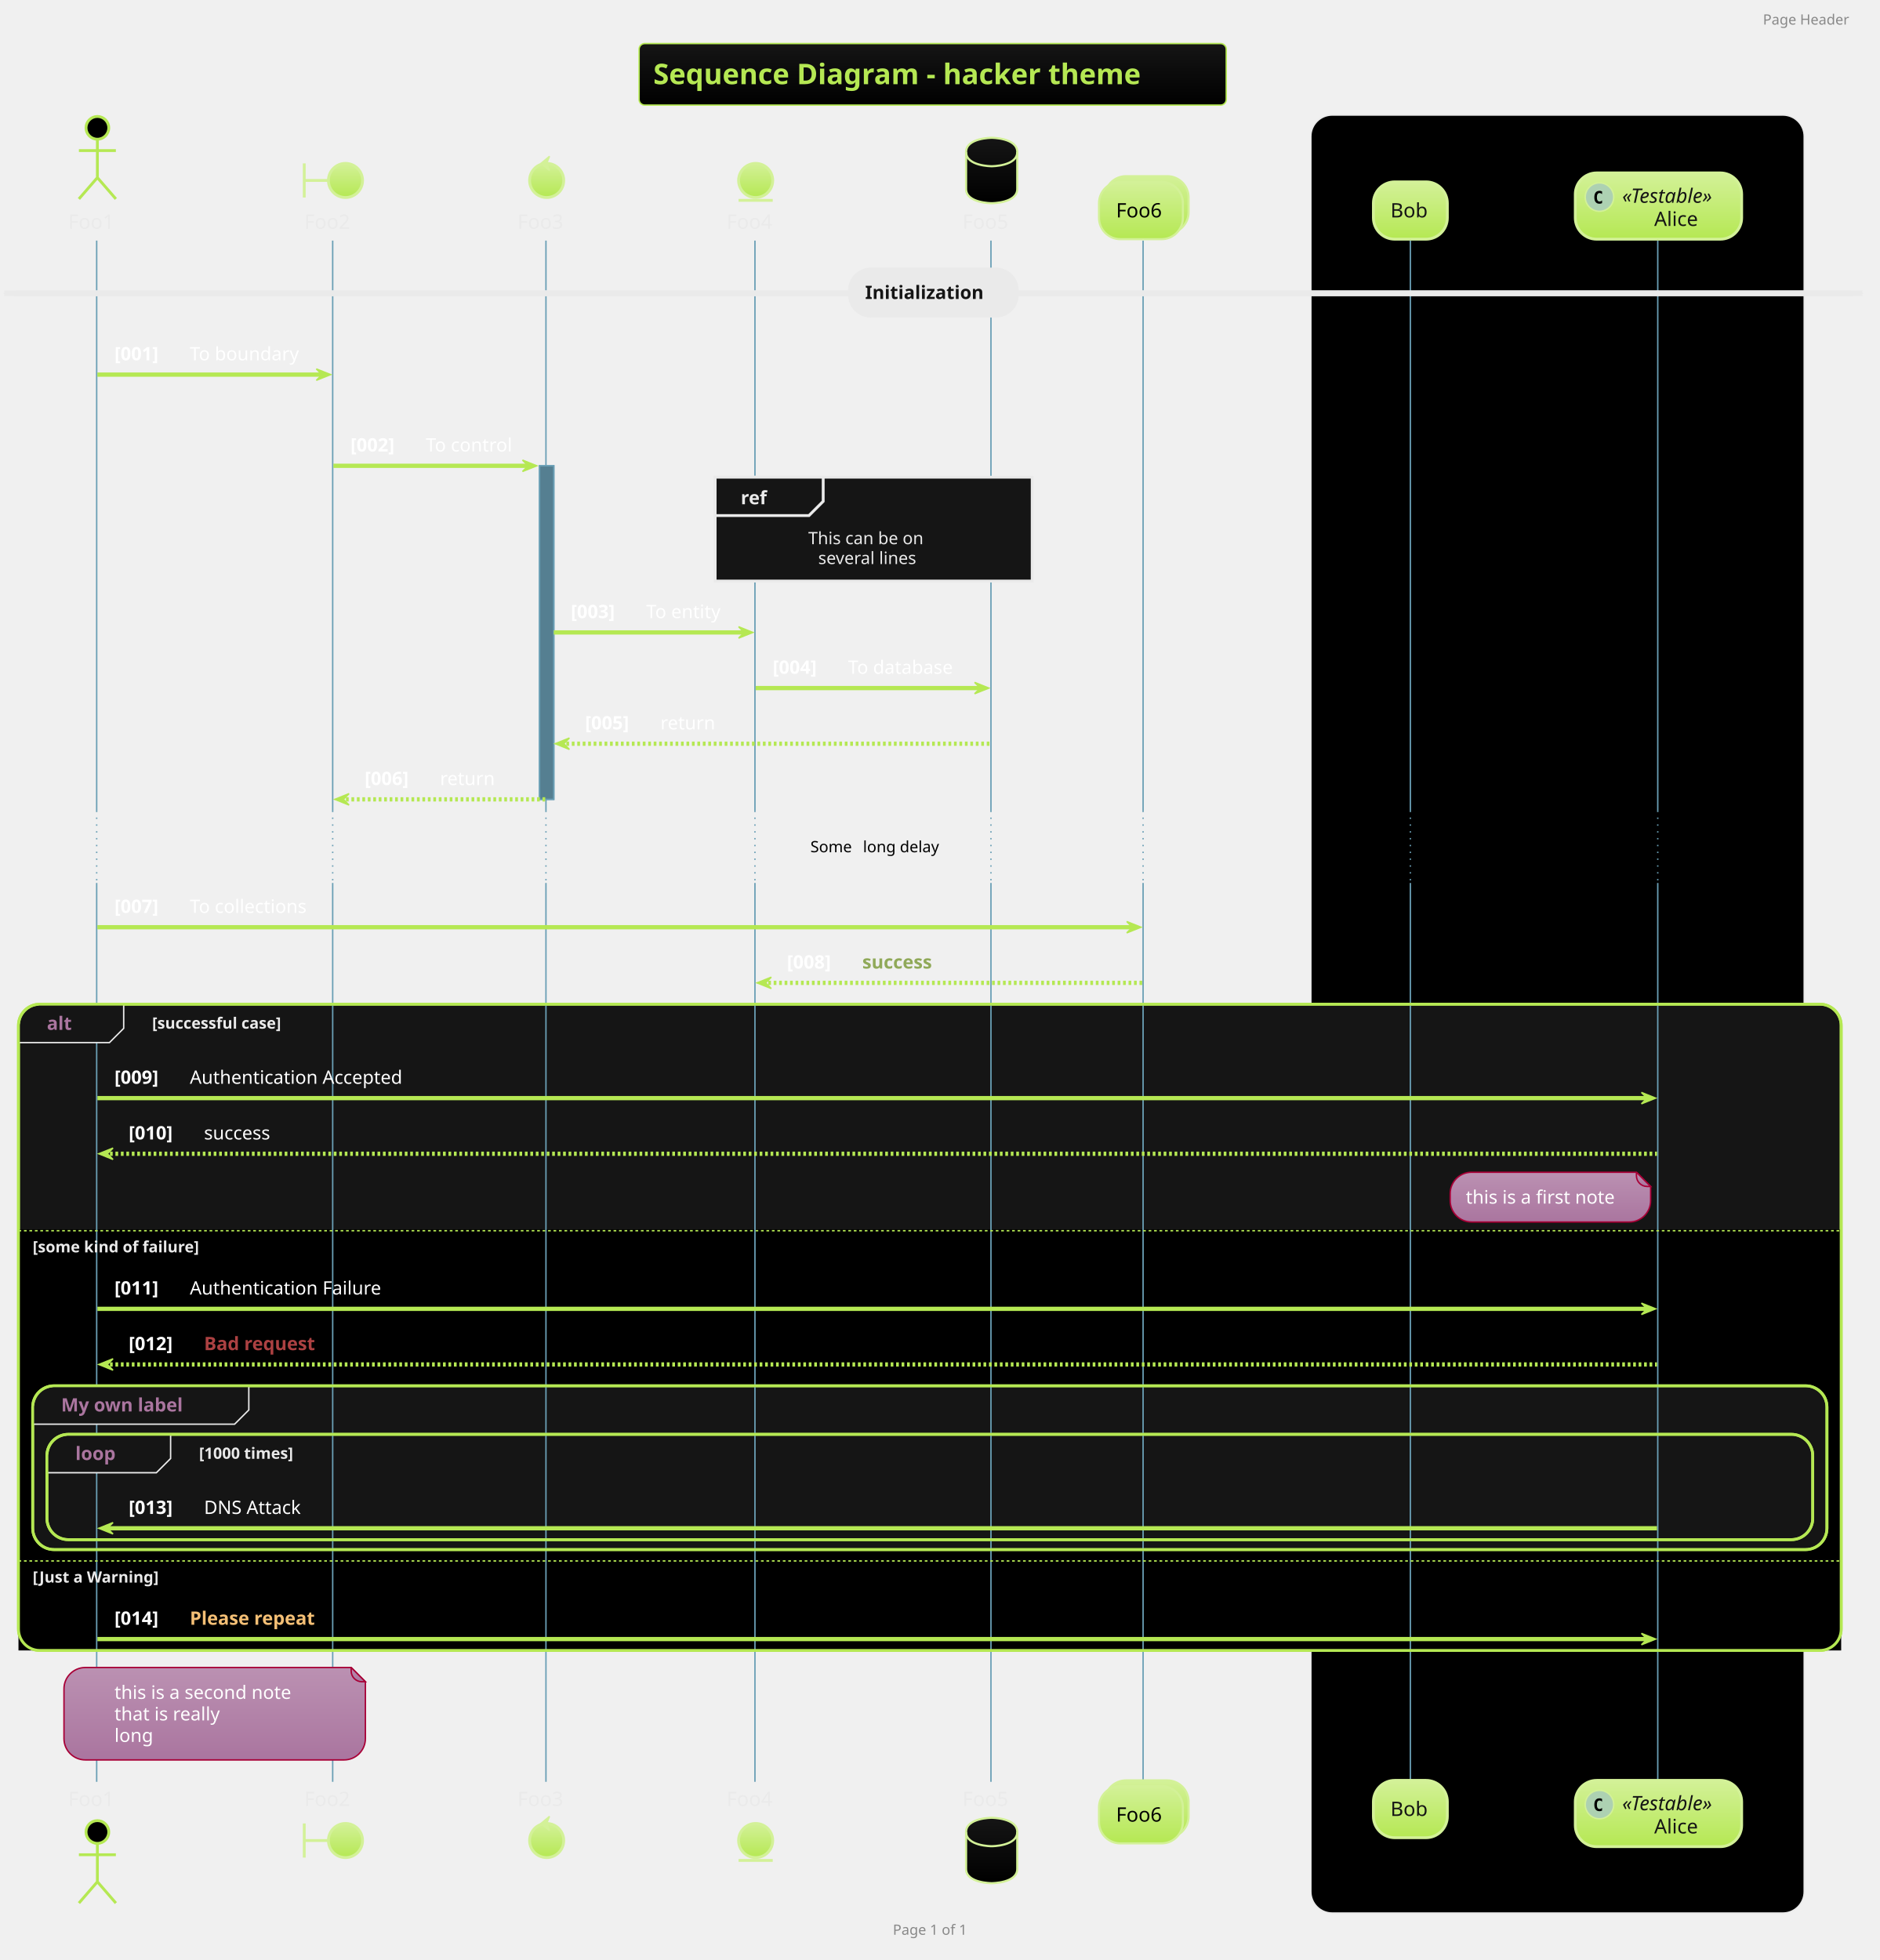
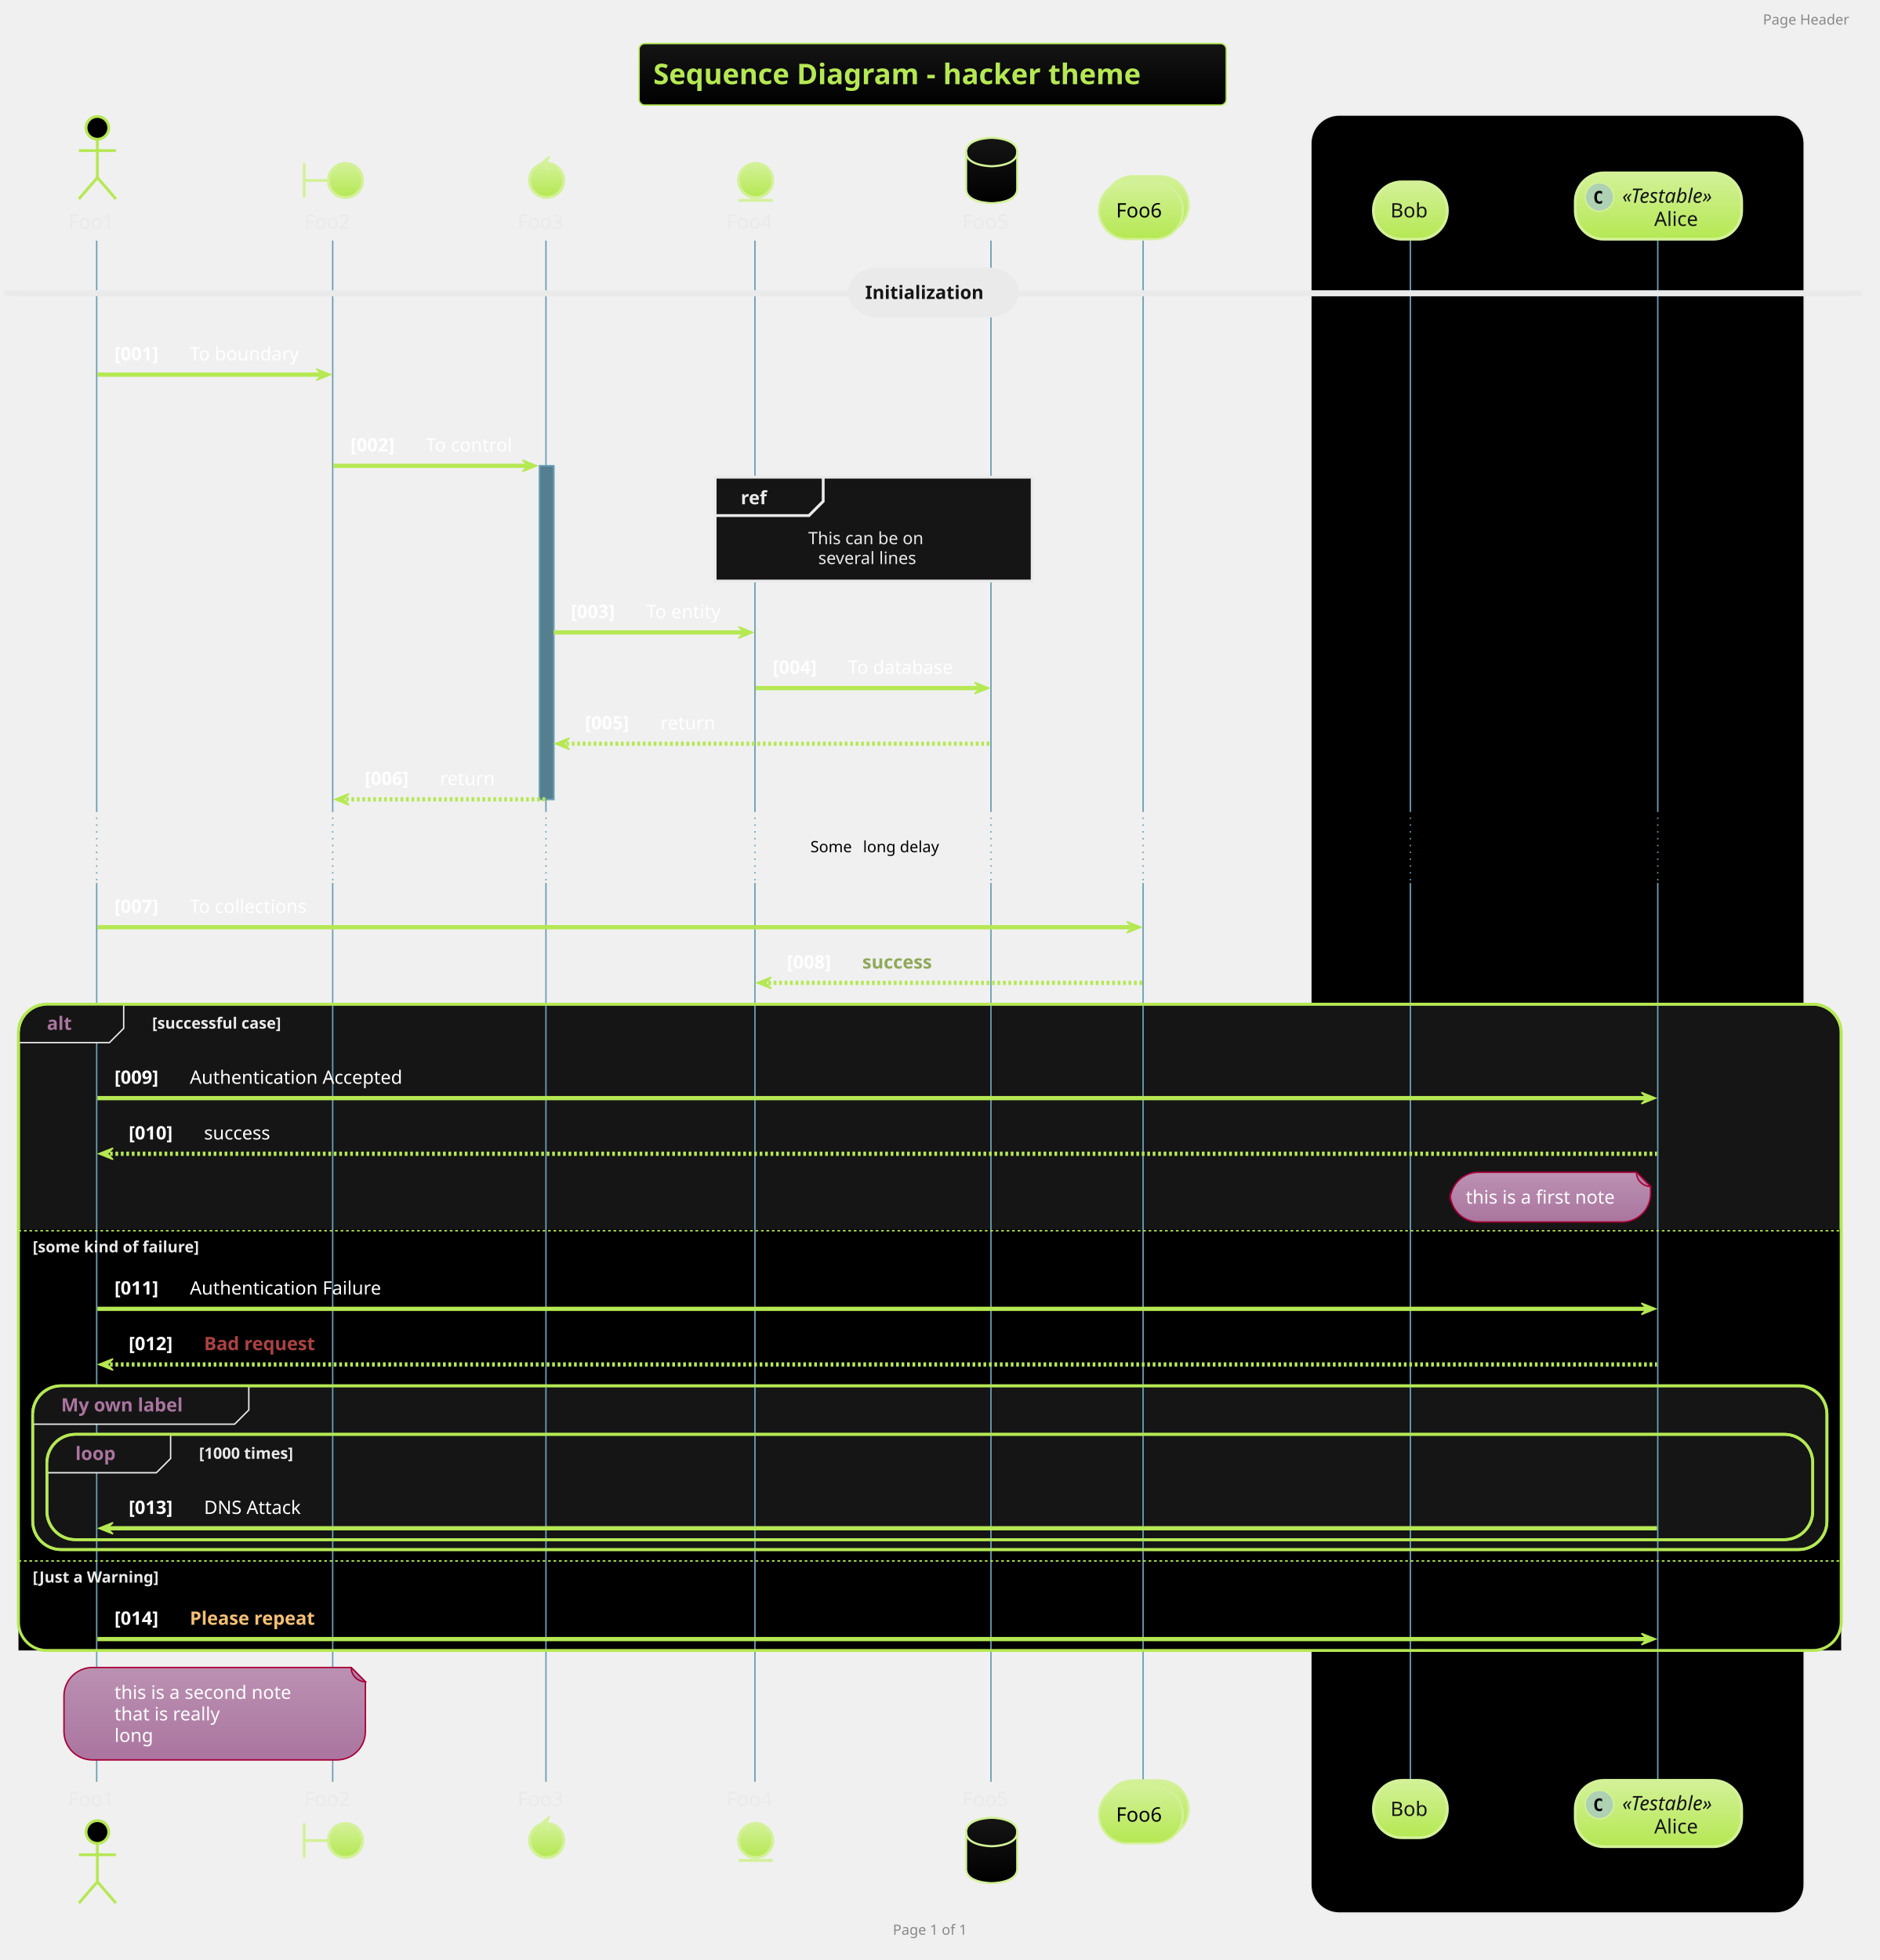
<svg xmlns="http://www.w3.org/2000/svg" contentScriptType="application/ecmascript" contentStyleType="text/css" height="1436.458px" preserveAspectRatio="none" style="width:1377px;height:1436px;background:#000000;" version="1.1" viewBox="0 0 1377 1436" width="1377.083px" zoomAndPan="magnify">
  <defs>
-     <linearGradient id="g4j4lupvvveb90" x1="50%" x2="50%" y1="0%" y2="100%">
+     <linearGradient id="g13t9tbh9ik0mi0" x1="50%" x2="50%" y1="0%" y2="100%">
      <stop offset="0%" stop-color="#151515" />
      <stop offset="100%" stop-color="#000000" />
    </linearGradient>
-     <linearGradient id="g4j4lupvvveb91" x1="50%" x2="50%" y1="0%" y2="100%">
+     <linearGradient id="g13t9tbh9ik0mi1" x1="50%" x2="50%" y1="0%" y2="100%">
      <stop offset="0%" stop-color="#D3F198" />
      <stop offset="100%" stop-color="#B5E853" />
    </linearGradient>
-     <linearGradient id="g4j4lupvvveb92" x1="50%" x2="50%" y1="0%" y2="100%">
+     <linearGradient id="g13t9tbh9ik0mi2" x1="50%" x2="50%" y1="0%" y2="100%">
      <stop offset="0%" stop-color="#BB91B2" />
      <stop offset="100%" stop-color="#AA759F" />
    </linearGradient>
  </defs>
  <g>
-     <rect fill="url(#g4j4lupvvveb90)" height="45.085" rx="4.167" ry="4.167" style="stroke: #B5E853; stroke-width: 1.042;" width="430.208" x="468.229" y="31.917" />
+     <rect fill="url(#g13t9tbh9ik0mi0)" height="45.085" rx="4.167" ry="4.167" style="stroke: #B5E853; stroke-width: 1.042;" width="430.208" x="468.229" y="31.917" />
    <text fill="#B5E853" font-family="&quot;Verdana&quot;" font-size="20.833" font-weight="bold" lengthAdjust="spacingAndGlyphs" textLength="409.375" x="478.646" y="61.672">Sequence Diagram - hacker theme</text>
-     <rect fill="#000000" height="1317.301" rx="15.625" ry="15.625" style="stroke: #EAEAEA; stroke-width: 1.042;" width="361.458" x="960.417" y="84.294" />
+     <rect fill="#000000" height="1317.301" rx="20.833" ry="20.833" style="stroke: #EAEAEA; stroke-width: 1.042;" width="361.458" x="960.417" y="84.294" />
    <text fill="#000000" font-family="&quot;Verdana&quot;" font-size="13.542" font-weight="bold" lengthAdjust="spacingAndGlyphs" textLength="118.75" x="1081.771" y="102.072">Internal Service</text>
    <rect fill="#557F91" height="244.377" style="stroke: #6A9FB5; stroke-width: 1.042;" width="10.417" x="395.312" y="341.268" />
-     <rect fill="#151515" height="473.486" rx="15.625" ry="15.625" style="stroke: #B5E853; stroke-width: 2.083;" width="1335.417" x="13.542" y="735.718" />
+     <rect fill="#151515" height="473.486" rx="20.833" ry="20.833" style="stroke: #B5E853; stroke-width: 2.083;" width="1335.417" x="13.542" y="735.718" />
    <rect fill="#000000" height="241.952" style="stroke: none; stroke-width: 1.042;" width="1335.417" x="13.542" y="900.651" />
-     <rect fill="#151515" height="120.003" rx="15.625" ry="15.625" style="stroke: #B5E853; stroke-width: 2.083;" width="1314.583" x="23.958" y="1015.308" />
-     <rect fill="#151515" height="77.157" rx="15.625" ry="15.625" style="stroke: #B5E853; stroke-width: 2.083;" width="1293.75" x="34.375" y="1050.863" />
+     <rect fill="#151515" height="120.003" rx="20.833" ry="20.833" style="stroke: #B5E853; stroke-width: 2.083;" width="1314.583" x="23.958" y="1015.308" />
+     <rect fill="#151515" height="77.157" rx="20.833" ry="20.833" style="stroke: #B5E853; stroke-width: 2.083;" width="1293.75" x="34.375" y="1050.863" />
    <rect fill="#000000" height="66.602" style="stroke: none; stroke-width: 1.042;" width="1335.417" x="13.542" y="1142.602" />
    <line style="stroke: #6A9FB5; stroke-width: 1.042;" x1="70.833" x2="70.833" y1="176.269" y2="593.978" />
    <line style="stroke: #6A9FB5; stroke-width: 1.042; stroke-dasharray: 1.0,4.0;" x1="70.833" x2="70.833" y1="593.978" y2="646.899" />
    <line style="stroke: #6A9FB5; stroke-width: 1.042;" x1="70.833" x2="70.833" y1="646.899" y2="1305.453" />
    <line style="stroke: #6A9FB5; stroke-width: 1.042;" x1="243.75" x2="243.75" y1="176.269" y2="593.978" />
    <line style="stroke: #6A9FB5; stroke-width: 1.042; stroke-dasharray: 1.0,4.0;" x1="243.75" x2="243.75" y1="593.978" y2="646.899" />
    <line style="stroke: #6A9FB5; stroke-width: 1.042;" x1="243.75" x2="243.75" y1="646.899" y2="1305.453" />
    <line style="stroke: #6A9FB5; stroke-width: 1.042;" x1="400" x2="400" y1="176.269" y2="593.978" />
    <line style="stroke: #6A9FB5; stroke-width: 1.042; stroke-dasharray: 1.0,4.0;" x1="400" x2="400" y1="593.978" y2="646.899" />
    <line style="stroke: #6A9FB5; stroke-width: 1.042;" x1="400" x2="400" y1="646.899" y2="1305.453" />
    <line style="stroke: #6A9FB5; stroke-width: 1.042;" x1="553.125" x2="553.125" y1="176.269" y2="593.978" />
    <line style="stroke: #6A9FB5; stroke-width: 1.042; stroke-dasharray: 1.0,4.0;" x1="553.125" x2="553.125" y1="593.978" y2="646.899" />
    <line style="stroke: #6A9FB5; stroke-width: 1.042;" x1="553.125" x2="553.125" y1="646.899" y2="1305.453" />
    <line style="stroke: #6A9FB5; stroke-width: 1.042;" x1="726.042" x2="726.042" y1="176.269" y2="593.978" />
    <line style="stroke: #6A9FB5; stroke-width: 1.042; stroke-dasharray: 1.0,4.0;" x1="726.042" x2="726.042" y1="593.978" y2="646.899" />
    <line style="stroke: #6A9FB5; stroke-width: 1.042;" x1="726.042" x2="726.042" y1="646.899" y2="1305.453" />
    <line style="stroke: #6A9FB5; stroke-width: 1.042;" x1="837.5" x2="837.5" y1="176.269" y2="593.978" />
    <line style="stroke: #6A9FB5; stroke-width: 1.042; stroke-dasharray: 1.0,4.0;" x1="837.5" x2="837.5" y1="593.978" y2="646.899" />
    <line style="stroke: #6A9FB5; stroke-width: 1.042;" x1="837.5" x2="837.5" y1="646.899" y2="1305.453" />
    <line style="stroke: #6A9FB5; stroke-width: 1.042;" x1="1033.333" x2="1033.333" y1="176.269" y2="593.978" />
    <line style="stroke: #6A9FB5; stroke-width: 1.042; stroke-dasharray: 1.0,4.0;" x1="1033.333" x2="1033.333" y1="593.978" y2="646.899" />
    <line style="stroke: #6A9FB5; stroke-width: 1.042;" x1="1033.333" x2="1033.333" y1="646.899" y2="1305.453" />
    <line style="stroke: #6A9FB5; stroke-width: 1.042;" x1="1214.583" x2="1214.583" y1="176.269" y2="593.978" />
    <line style="stroke: #6A9FB5; stroke-width: 1.042; stroke-dasharray: 1.0,4.0;" x1="1214.583" x2="1214.583" y1="593.978" y2="646.899" />
    <line style="stroke: #6A9FB5; stroke-width: 1.042;" x1="1214.583" x2="1214.583" y1="646.899" y2="1305.453" />
    <text fill="#EAEAEA" font-family="&quot;Verdana&quot;" font-size="14.583" lengthAdjust="spacingAndGlyphs" textLength="36.458" x="50" y="167.622">Foo1</text>
    <ellipse cx="71.354" cy="93.669" fill="#000000" rx="8.333" ry="8.333" style="stroke: #B5E853; stroke-width: 2.083;" />
    <path d="M71.354,102.002 L71.354,130.127 M57.812,110.335 L84.896,110.335 M71.354,130.127 L57.812,145.752 M71.354,130.127 L84.896,145.752 " fill="none" style="stroke: #B5E853; stroke-width: 2.083;" />
    <text fill="#EAEAEA" font-family="&quot;Verdana&quot;" font-size="14.583" lengthAdjust="spacingAndGlyphs" textLength="36.458" x="50" y="1323.156">Foo1</text>
    <ellipse cx="71.354" cy="1342.22" fill="#000000" rx="8.333" ry="8.333" style="stroke: #B5E853; stroke-width: 2.083;" />
    <path d="M71.354,1350.553 L71.354,1378.678 M57.812,1358.887 L84.896,1358.887 M71.354,1378.678 L57.812,1394.303 M71.354,1378.678 L84.896,1394.303 " fill="none" style="stroke: #B5E853; stroke-width: 2.083;" />
    <text fill="#EAEAEA" font-family="&quot;Verdana&quot;" font-size="14.583" lengthAdjust="spacingAndGlyphs" textLength="36.458" x="222.917" y="167.622">Foo2</text>
    <path d="M222.917,119.71 L222.917,144.71 M222.917,132.21 L240.625,132.21 " fill="none" style="stroke: #D3F198; stroke-width: 2.083;" />
-     <ellipse cx="253.125" cy="132.21" fill="url(#g4j4lupvvveb91)" rx="12.5" ry="12.5" style="stroke: #D3F198; stroke-width: 2.083;" />
+     <ellipse cx="253.125" cy="132.21" fill="url(#g13t9tbh9ik0mi1)" rx="12.5" ry="12.5" style="stroke: #D3F198; stroke-width: 2.083;" />
    <text fill="#EAEAEA" font-family="&quot;Verdana&quot;" font-size="14.583" lengthAdjust="spacingAndGlyphs" textLength="36.458" x="222.917" y="1323.156">Foo2</text>
    <path d="M222.917,1335.97 L222.917,1360.97 M222.917,1348.47 L240.625,1348.47 " fill="none" style="stroke: #D3F198; stroke-width: 2.083;" />
-     <ellipse cx="253.125" cy="1348.47" fill="url(#g4j4lupvvveb91)" rx="12.5" ry="12.5" style="stroke: #D3F198; stroke-width: 2.083;" />
+     <ellipse cx="253.125" cy="1348.47" fill="url(#g13t9tbh9ik0mi1)" rx="12.5" ry="12.5" style="stroke: #D3F198; stroke-width: 2.083;" />
    <text fill="#EAEAEA" font-family="&quot;Verdana&quot;" font-size="14.583" lengthAdjust="spacingAndGlyphs" textLength="36.458" x="379.167" y="167.622">Foo3</text>
-     <ellipse cx="400.521" cy="132.21" fill="url(#g4j4lupvvveb91)" rx="12.5" ry="12.5" style="stroke: #D3F198; stroke-width: 2.083;" />
+     <ellipse cx="400.521" cy="132.21" fill="url(#g13t9tbh9ik0mi1)" rx="12.5" ry="12.5" style="stroke: #D3F198; stroke-width: 2.083;" />
    <polygon fill="#D3F198" points="396.354,119.71,402.604,114.502,400.521,119.71,402.604,124.919,396.354,119.71" style="stroke: #D3F198; stroke-width: 1.042;" />
    <text fill="#EAEAEA" font-family="&quot;Verdana&quot;" font-size="14.583" lengthAdjust="spacingAndGlyphs" textLength="36.458" x="379.167" y="1323.156">Foo3</text>
-     <ellipse cx="400.521" cy="1348.47" fill="url(#g4j4lupvvveb91)" rx="12.5" ry="12.5" style="stroke: #D3F198; stroke-width: 2.083;" />
+     <ellipse cx="400.521" cy="1348.47" fill="url(#g13t9tbh9ik0mi1)" rx="12.5" ry="12.5" style="stroke: #D3F198; stroke-width: 2.083;" />
    <polygon fill="#D3F198" points="396.354,1335.97,402.604,1330.762,400.521,1335.97,402.604,1341.178,396.354,1335.97" style="stroke: #D3F198; stroke-width: 1.042;" />
    <text fill="#EAEAEA" font-family="&quot;Verdana&quot;" font-size="14.583" lengthAdjust="spacingAndGlyphs" textLength="36.458" x="532.292" y="167.622">Foo4</text>
-     <ellipse cx="553.646" cy="132.21" fill="url(#g4j4lupvvveb91)" rx="12.5" ry="12.5" style="stroke: #D3F198; stroke-width: 2.083;" />
+     <ellipse cx="553.646" cy="132.21" fill="url(#g13t9tbh9ik0mi1)" rx="12.5" ry="12.5" style="stroke: #D3F198; stroke-width: 2.083;" />
    <line style="stroke: #D3F198; stroke-width: 2.083;" x1="541.146" x2="566.146" y1="146.794" y2="146.794" />
    <text fill="#EAEAEA" font-family="&quot;Verdana&quot;" font-size="14.583" lengthAdjust="spacingAndGlyphs" textLength="36.458" x="532.292" y="1323.156">Foo4</text>
-     <ellipse cx="553.646" cy="1348.47" fill="url(#g4j4lupvvveb91)" rx="12.5" ry="12.5" style="stroke: #D3F198; stroke-width: 2.083;" />
+     <ellipse cx="553.646" cy="1348.47" fill="url(#g13t9tbh9ik0mi1)" rx="12.5" ry="12.5" style="stroke: #D3F198; stroke-width: 2.083;" />
    <line style="stroke: #D3F198; stroke-width: 2.083;" x1="541.146" x2="566.146" y1="1363.053" y2="1363.053" />
    <text fill="#EAEAEA" font-family="&quot;Verdana&quot;" font-size="14.583" lengthAdjust="spacingAndGlyphs" textLength="36.458" x="705.208" y="167.622">Foo5</text>
-     <path d="M707.812,111.377 C707.812,100.96 726.562,100.96 726.562,100.96 C726.562,100.96 745.312,100.96 745.312,111.377 L745.312,138.46 C745.312,148.877 726.562,148.877 726.562,148.877 C726.562,148.877 707.812,148.877 707.812,138.46 L707.812,111.377 " fill="url(#g4j4lupvvveb90)" style="stroke: #D3F198; stroke-width: 1.562;" />
+     <path d="M707.812,111.377 C707.812,100.96 726.562,100.96 726.562,100.96 C726.562,100.96 745.312,100.96 745.312,111.377 L745.312,138.46 C745.312,148.877 726.562,148.877 726.562,148.877 C726.562,148.877 707.812,148.877 707.812,138.46 L707.812,111.377 " fill="url(#g13t9tbh9ik0mi0)" style="stroke: #D3F198; stroke-width: 1.562;" />
    <path d="M707.812,111.377 C707.812,121.794 726.562,121.794 726.562,121.794 C726.562,121.794 745.312,121.794 745.312,111.377 " fill="none" style="stroke: #D3F198; stroke-width: 1.562;" />
    <text fill="#EAEAEA" font-family="&quot;Verdana&quot;" font-size="14.583" lengthAdjust="spacingAndGlyphs" textLength="36.458" x="705.208" y="1323.156">Foo5</text>
-     <path d="M707.812,1342.22 C707.812,1331.803 726.562,1331.803 726.562,1331.803 C726.562,1331.803 745.312,1331.803 745.312,1342.22 L745.312,1369.303 C745.312,1379.72 726.562,1379.72 726.562,1379.72 C726.562,1379.72 707.812,1379.72 707.812,1369.303 L707.812,1342.22 " fill="url(#g4j4lupvvveb90)" style="stroke: #D3F198; stroke-width: 1.562;" />
+     <path d="M707.812,1342.22 C707.812,1331.803 726.562,1331.803 726.562,1331.803 C726.562,1331.803 745.312,1331.803 745.312,1342.22 L745.312,1369.303 C745.312,1379.72 726.562,1379.72 726.562,1379.72 C726.562,1379.72 707.812,1379.72 707.812,1369.303 L707.812,1342.22 " fill="url(#g13t9tbh9ik0mi0)" style="stroke: #D3F198; stroke-width: 1.562;" />
    <path d="M707.812,1342.22 C707.812,1352.637 726.562,1352.637 726.562,1352.637 C726.562,1352.637 745.312,1352.637 745.312,1342.22 " fill="none" style="stroke: #D3F198; stroke-width: 1.562;" />
-     <rect fill="url(#g4j4lupvvveb91)" height="41.976" rx="15.625" ry="15.625" style="stroke: #D3F198; stroke-width: 1.562;" width="61.458" x="809.375" y="129.085" />
-     <rect fill="url(#g4j4lupvvveb91)" height="41.976" rx="15.625" ry="15.625" style="stroke: #D3F198; stroke-width: 1.562;" width="61.458" x="805.208" y="133.252" />
+     <rect fill="url(#g13t9tbh9ik0mi1)" height="41.976" rx="20.833" ry="20.833" style="stroke: #D3F198; stroke-width: 1.562;" width="61.458" x="809.375" y="129.085" />
+     <rect fill="url(#g13t9tbh9ik0mi1)" height="41.976" rx="20.833" ry="20.833" style="stroke: #D3F198; stroke-width: 1.562;" width="61.458" x="805.208" y="133.252" />
    <text fill="#000000" font-family="&quot;Verdana&quot;" font-size="14.583" lengthAdjust="spacingAndGlyphs" textLength="36.458" x="817.708" y="159.288">Foo6</text>
-     <rect fill="url(#g4j4lupvvveb91)" height="41.976" rx="15.625" ry="15.625" style="stroke: #D3F198; stroke-width: 1.562;" width="61.458" x="809.375" y="1304.411" />
-     <rect fill="url(#g4j4lupvvveb91)" height="41.976" rx="15.625" ry="15.625" style="stroke: #D3F198; stroke-width: 1.562;" width="61.458" x="805.208" y="1308.578" />
+     <rect fill="url(#g13t9tbh9ik0mi1)" height="41.976" rx="20.833" ry="20.833" style="stroke: #D3F198; stroke-width: 1.562;" width="61.458" x="809.375" y="1304.411" />
+     <rect fill="url(#g13t9tbh9ik0mi1)" height="41.976" rx="20.833" ry="20.833" style="stroke: #D3F198; stroke-width: 1.562;" width="61.458" x="805.208" y="1308.578" />
    <text fill="#000000" font-family="&quot;Verdana&quot;" font-size="14.583" lengthAdjust="spacingAndGlyphs" textLength="36.458" x="817.708" y="1334.614">Foo6</text>
-     <rect fill="url(#g4j4lupvvveb91)" height="41.976" rx="15.625" ry="15.625" style="stroke: #D3F198; stroke-width: 2.083;" width="54.167" x="1006.25" y="133.252" />
+     <rect fill="url(#g13t9tbh9ik0mi1)" height="41.976" rx="20.833" ry="20.833" style="stroke: #D3F198; stroke-width: 2.083;" width="54.167" x="1006.25" y="133.252" />
    <text fill="#151515" font-family="&quot;Verdana&quot;" font-size="14.583" lengthAdjust="spacingAndGlyphs" textLength="29.167" x="1018.75" y="159.288">Bob</text>
-     <rect fill="url(#g4j4lupvvveb91)" height="41.976" rx="15.625" ry="15.625" style="stroke: #D3F198; stroke-width: 2.083;" width="54.167" x="1006.25" y="1304.411" />
+     <rect fill="url(#g13t9tbh9ik0mi1)" height="41.976" rx="20.833" ry="20.833" style="stroke: #D3F198; stroke-width: 2.083;" width="54.167" x="1006.25" y="1304.411" />
    <text fill="#151515" font-family="&quot;Verdana&quot;" font-size="14.583" lengthAdjust="spacingAndGlyphs" textLength="29.167" x="1018.75" y="1330.447">Bob</text>
-     <rect fill="url(#g4j4lupvvveb91)" height="48.535" rx="15.625" ry="15.625" style="stroke: #D3F198; stroke-width: 2.083;" width="121.875" x="1154.167" y="126.693" />
+     <rect fill="url(#g13t9tbh9ik0mi1)" height="48.535" rx="20.833" ry="20.833" style="stroke: #D3F198; stroke-width: 2.083;" width="121.875" x="1154.167" y="126.693" />
    <ellipse cx="1171.875" cy="144.401" fill="#ADD1B2" rx="10.417" ry="10.417" style="stroke: #D3F198; stroke-width: 1.042;" />
    <path d="M1173.779,148.828 Q1173.356,149.04 1172.884,149.154 Q1172.412,149.268 1171.908,149.268 Q1170.052,149.268 1169.075,148.063 Q1168.115,146.842 1168.115,144.548 Q1168.115,142.236 1169.075,141.032 Q1170.052,139.811 1171.908,139.811 Q1172.412,139.811 1172.884,139.925 Q1173.372,140.023 1173.779,140.251 L1173.779,142.253 Q1173.324,141.829 1172.884,141.634 Q1172.445,141.423 1171.989,141.423 Q1170.996,141.423 1170.492,142.22 Q1169.987,143.001 1169.987,144.548 Q1169.987,146.077 1170.492,146.859 Q1170.996,147.64 1171.989,147.64 Q1172.445,147.64 1172.884,147.445 Q1173.324,147.249 1173.779,146.826 L1173.779,148.828 Z " />
    <text fill="#151515" font-family="&quot;Verdana&quot;" font-size="14.583" font-style="italic" lengthAdjust="spacingAndGlyphs" textLength="80.208" x="1188.542" y="148.568">«Testable»</text>
    <text fill="#151515" font-family="&quot;Verdana&quot;" font-size="14.583" lengthAdjust="spacingAndGlyphs" textLength="33.333" x="1211.979" y="165.544">Alice</text>
-     <rect fill="url(#g4j4lupvvveb91)" height="48.535" rx="15.625" ry="15.625" style="stroke: #D3F198; stroke-width: 2.083;" width="121.875" x="1154.167" y="1304.411" />
+     <rect fill="url(#g13t9tbh9ik0mi1)" height="48.535" rx="20.833" ry="20.833" style="stroke: #D3F198; stroke-width: 2.083;" width="121.875" x="1154.167" y="1304.411" />
    <ellipse cx="1171.875" cy="1322.119" fill="#ADD1B2" rx="10.417" ry="10.417" style="stroke: #D3F198; stroke-width: 1.042;" />
    <path d="M1173.779,1326.546 Q1173.356,1326.758 1172.884,1326.872 Q1172.412,1326.986 1171.908,1326.986 Q1170.052,1326.986 1169.075,1325.781 Q1168.115,1324.561 1168.115,1322.266 Q1168.115,1319.954 1169.075,1318.75 Q1170.052,1317.529 1171.908,1317.529 Q1172.412,1317.529 1172.884,1317.643 Q1173.372,1317.741 1173.779,1317.969 L1173.779,1319.971 Q1173.324,1319.547 1172.884,1319.352 Q1172.445,1319.141 1171.989,1319.141 Q1170.996,1319.141 1170.492,1319.938 Q1169.987,1320.719 1169.987,1322.266 Q1169.987,1323.796 1170.492,1324.577 Q1170.996,1325.358 1171.989,1325.358 Q1172.445,1325.358 1172.884,1325.163 Q1173.324,1324.967 1173.779,1324.544 L1173.779,1326.546 Z " />
    <text fill="#151515" font-family="&quot;Verdana&quot;" font-size="14.583" font-style="italic" lengthAdjust="spacingAndGlyphs" textLength="80.208" x="1188.542" y="1326.286">«Testable»</text>
    <text fill="#151515" font-family="&quot;Verdana&quot;" font-size="14.583" lengthAdjust="spacingAndGlyphs" textLength="33.333" x="1211.979" y="1343.262">Alice</text>
    <rect fill="#557F91" height="244.377" style="stroke: #6A9FB5; stroke-width: 1.042;" width="10.417" x="395.312" y="341.268" />
-     <rect fill="#EAEAEA" height="3.125" rx="15.625" ry="15.625" style="stroke: #EAEAEA; stroke-width: 1.042;" width="1361.458" x="3.125" y="213.318" />
+     <rect fill="#EAEAEA" height="3.125" rx="20.833" ry="20.833" style="stroke: #EAEAEA; stroke-width: 1.042;" width="1361.458" x="3.125" y="213.318" />
    <line style="stroke: #EAEAEA; stroke-width: 1.042;" x1="3.125" x2="1364.583" y1="213.318" y2="213.318" />
    <line style="stroke: #EAEAEA; stroke-width: 1.042;" x1="3.125" x2="1364.583" y1="216.443" y2="216.443" />
-     <rect fill="#EAEAEA" height="34.513" rx="15.625" ry="15.625" style="stroke: #EAEAEA; stroke-width: 2.083;" width="122.917" x="622.396" y="197.103" />
+     <rect fill="#EAEAEA" height="34.513" rx="20.833" ry="20.833" style="stroke: #EAEAEA; stroke-width: 2.083;" width="122.917" x="622.396" y="197.103" />
    <text fill="#151515" font-family="&quot;Verdana&quot;" font-size="13.542" font-weight="bold" lengthAdjust="spacingAndGlyphs" textLength="92.708" x="633.854" y="219.048">Initialization</text>
    <polygon fill="#B5E853" points="231.771,270.296,242.188,274.463,231.771,278.63,235.938,274.463" style="stroke: #B5E853; stroke-width: 1.042;" />
    <line style="stroke: #B5E853; stroke-width: 3.125;" x1="71.354" x2="238.021" y1="274.463" y2="274.463" />
    <text fill="#FFFFFF" font-family="&quot;Verdana&quot;" font-size="13.542" font-weight="bold" lengthAdjust="spacingAndGlyphs" textLength="40.625" x="83.854" y="263.978">[001]</text>
    <text fill="#FFFFFF" font-family="&quot;Verdana&quot;" font-size="13.542" lengthAdjust="spacingAndGlyphs" textLength="82.292" x="139.062" y="263.978">To boundary</text>
    <polygon fill="#B5E853" points="382.812,337.101,393.229,341.268,382.812,345.435,386.979,341.268" style="stroke: #B5E853; stroke-width: 1.042;" />
    <line style="stroke: #B5E853; stroke-width: 3.125;" x1="244.271" x2="389.062" y1="341.268" y2="341.268" />
    <text fill="#FFFFFF" font-family="&quot;Verdana&quot;" font-size="13.542" font-weight="bold" lengthAdjust="spacingAndGlyphs" textLength="40.625" x="256.771" y="330.783">[002]</text>
    <text fill="#FFFFFF" font-family="&quot;Verdana&quot;" font-size="13.542" lengthAdjust="spacingAndGlyphs" textLength="65.625" x="311.979" y="330.783">To control</text>
    <rect fill="#151515" height="76.115" style="stroke: #EAEAEA; stroke-width: 2.083;" width="232.292" x="523.958" y="349.601" />
    <polygon fill="#151515" points="523.958,349.601,603.125,349.601,603.125,367.31,592.708,377.726,523.958,377.726,523.958,349.601" style="stroke: #EAEAEA; stroke-width: 2.083;" />
    <text fill="#EAEAEA" font-family="&quot;Verdana&quot;" font-size="13.542" font-weight="bold" lengthAdjust="spacingAndGlyphs" textLength="21.875" x="542.708" y="369.463">ref</text>
    <text fill="#EAEAEA" font-family="&quot;Verdana&quot;" font-size="12.5" lengthAdjust="spacingAndGlyphs" textLength="95.833" x="592.188" y="398.704">This can be on</text>
    <text fill="#EAEAEA" font-family="&quot;Verdana&quot;" font-size="12.5" lengthAdjust="spacingAndGlyphs" textLength="81.25" x="599.479" y="413.255">several lines</text>
    <polygon fill="#B5E853" points="541.146,459.188,551.562,463.354,541.146,467.521,545.312,463.354" style="stroke: #B5E853; stroke-width: 1.042;" />
    <line style="stroke: #B5E853; stroke-width: 3.125;" x1="405.729" x2="547.396" y1="463.354" y2="463.354" />
    <text fill="#FFFFFF" font-family="&quot;Verdana&quot;" font-size="13.542" font-weight="bold" lengthAdjust="spacingAndGlyphs" textLength="40.625" x="418.229" y="452.869">[003]</text>
    <text fill="#FFFFFF" font-family="&quot;Verdana&quot;" font-size="13.542" lengthAdjust="spacingAndGlyphs" textLength="57.292" x="473.438" y="452.869">To entity</text>
    <polygon fill="#B5E853" points="714.062,499.951,724.479,504.118,714.062,508.284,718.229,504.118" style="stroke: #B5E853; stroke-width: 1.042;" />
    <line style="stroke: #B5E853; stroke-width: 3.125;" x1="553.646" x2="720.312" y1="504.118" y2="504.118" />
    <text fill="#FFFFFF" font-family="&quot;Verdana&quot;" font-size="13.542" font-weight="bold" lengthAdjust="spacingAndGlyphs" textLength="40.625" x="566.146" y="493.632">[004]</text>
    <text fill="#FFFFFF" font-family="&quot;Verdana&quot;" font-size="13.542" lengthAdjust="spacingAndGlyphs" textLength="82.292" x="621.354" y="493.632">To database</text>
    <polygon fill="#B5E853" points="417.188,540.715,406.771,544.881,417.188,549.048,413.021,544.881" style="stroke: #B5E853; stroke-width: 1.042;" />
    <line style="stroke: #B5E853; stroke-width: 3.125; stroke-dasharray: 2.0,2.0;" x1="410.938" x2="725.521" y1="544.881" y2="544.881" />
    <text fill="#FFFFFF" font-family="&quot;Verdana&quot;" font-size="13.542" font-weight="bold" lengthAdjust="spacingAndGlyphs" textLength="40.625" x="428.646" y="534.396">[005]</text>
    <text fill="#FFFFFF" font-family="&quot;Verdana&quot;" font-size="13.542" lengthAdjust="spacingAndGlyphs" textLength="40.625" x="483.854" y="534.396">return</text>
    <polygon fill="#B5E853" points="255.729,581.478,245.312,585.644,255.729,589.811,251.562,585.644" style="stroke: #B5E853; stroke-width: 1.042;" />
    <line style="stroke: #B5E853; stroke-width: 3.125; stroke-dasharray: 2.0,2.0;" x1="249.479" x2="399.479" y1="585.644" y2="585.644" />
    <text fill="#FFFFFF" font-family="&quot;Verdana&quot;" font-size="13.542" font-weight="bold" lengthAdjust="spacingAndGlyphs" textLength="40.625" x="267.188" y="575.159">[006]</text>
    <text fill="#FFFFFF" font-family="&quot;Verdana&quot;" font-size="13.542" lengthAdjust="spacingAndGlyphs" textLength="40.625" x="322.396" y="575.159">return</text>
    <text fill="#000000" font-family="&quot;Verdana&quot;" font-size="11.458" lengthAdjust="spacingAndGlyphs" textLength="34.375" x="593.75" y="624.405">Some</text>
    <text fill="#000000" font-family="&quot;Verdana&quot;" font-size="11.458" lengthAdjust="spacingAndGlyphs" textLength="60.417" x="632.292" y="624.405">long delay</text>
    <text fill="#000000" font-family="&quot;Verdana&quot;" font-size="11.458" lengthAdjust="spacingAndGlyphs" textLength="0" x="696.875" y="624.405" />
    <polygon fill="#B5E853" points="825.521,675.163,835.938,679.329,825.521,683.496,829.688,679.329" style="stroke: #B5E853; stroke-width: 1.042;" />
    <line style="stroke: #B5E853; stroke-width: 3.125;" x1="71.354" x2="831.771" y1="679.329" y2="679.329" />
    <text fill="#FFFFFF" font-family="&quot;Verdana&quot;" font-size="13.542" font-weight="bold" lengthAdjust="spacingAndGlyphs" textLength="40.625" x="83.854" y="668.844">[007]</text>
    <text fill="#FFFFFF" font-family="&quot;Verdana&quot;" font-size="13.542" lengthAdjust="spacingAndGlyphs" textLength="89.583" x="139.062" y="668.844">To collections</text>
    <polygon fill="#B5E853" points="565.104,715.926,554.688,720.093,565.104,724.259,560.938,720.093" style="stroke: #B5E853; stroke-width: 1.042;" />
    <line style="stroke: #B5E853; stroke-width: 3.125; stroke-dasharray: 2.0,2.0;" x1="558.854" x2="836.979" y1="720.093" y2="720.093" />
    <text fill="#FFFFFF" font-family="&quot;Verdana&quot;" font-size="13.542" font-weight="bold" lengthAdjust="spacingAndGlyphs" textLength="40.625" x="576.562" y="709.607">[008]</text>
    <text fill="#90A959" font-family="&quot;Verdana&quot;" font-size="13.542" font-weight="bold" lengthAdjust="spacingAndGlyphs" textLength="60.417" x="631.771" y="709.607">success</text>
-     <path d="M29.167,735.718 L90.625,735.718 L90.625,753.426 L80.208,763.843 L13.542,763.843 L13.542,751.343 " fill="#151515" style="stroke: #EAEAEA; stroke-width: 1.042;" />
-     <rect fill="none" height="473.486" rx="15.625" ry="15.625" style="stroke: #B5E853; stroke-width: 2.083;" width="1335.417" x="13.542" y="735.718" />
+     <path d="M34.375,735.718 L90.625,735.718 L90.625,753.426 L80.208,763.843 L13.542,763.843 L13.542,756.551 " fill="#151515" style="stroke: #EAEAEA; stroke-width: 1.042;" />
+     <rect fill="none" height="473.486" rx="20.833" ry="20.833" style="stroke: #B5E853; stroke-width: 2.083;" width="1335.417" x="13.542" y="735.718" />
    <text fill="#AA759F" font-family="&quot;Verdana&quot;" font-size="13.542" font-weight="bold" lengthAdjust="spacingAndGlyphs" textLength="19.792" x="34.375" y="754.538">alt</text>
    <text fill="#EAEAEA" font-family="&quot;Verdana&quot;" font-size="11.458" font-weight="bold" lengthAdjust="spacingAndGlyphs" textLength="116.667" x="111.458" y="753.645">[successful case]</text>
    <polygon fill="#B5E853" points="1202.604,800.374,1213.021,804.541,1202.604,808.708,1206.771,804.541" style="stroke: #B5E853; stroke-width: 1.042;" />
    <line style="stroke: #B5E853; stroke-width: 3.125;" x1="71.354" x2="1208.854" y1="804.541" y2="804.541" />
    <text fill="#FFFFFF" font-family="&quot;Verdana&quot;" font-size="13.542" font-weight="bold" lengthAdjust="spacingAndGlyphs" textLength="40.625" x="83.854" y="794.056">[009]</text>
    <text fill="#FFFFFF" font-family="&quot;Verdana&quot;" font-size="13.542" lengthAdjust="spacingAndGlyphs" textLength="163.542" x="139.062" y="794.056">Authentication Accepted</text>
    <polygon fill="#B5E853" points="82.812,841.138,72.396,845.304,82.812,849.471,78.646,845.304" style="stroke: #B5E853; stroke-width: 1.042;" />
    <line style="stroke: #B5E853; stroke-width: 3.125; stroke-dasharray: 2.0,2.0;" x1="76.562" x2="1214.062" y1="845.304" y2="845.304" />
    <text fill="#FFFFFF" font-family="&quot;Verdana&quot;" font-size="13.542" font-weight="bold" lengthAdjust="spacingAndGlyphs" textLength="40.625" x="94.271" y="834.819">[010]</text>
    <text fill="#FFFFFF" font-family="&quot;Verdana&quot;" font-size="13.542" lengthAdjust="spacingAndGlyphs" textLength="53.125" x="149.479" y="834.819">success</text>
-     <path d="M1062.5,874.471 L1062.5,879.679 A15.625,15.625 0 0 0 1078.125,895.304 L1193.75,895.304 A15.625,15.625 0 0 0 1209.375,879.679 L1209.375,869.263 L1198.958,858.846 L1078.125,858.846 A15.625,15.625 0 0 0 1062.5,874.471 " fill="url(#g4j4lupvvveb92)" style="stroke: #A80036; stroke-width: 1.042;" />
-     <path d="M1198.958,858.846 L1198.958,861.45 A7.812,7.812 0 0 0 1206.771,869.263 L1209.375,869.263 L1198.958,858.846 " fill="url(#g4j4lupvvveb92)" style="stroke: #A80036; stroke-width: 1.042;" />
+     <path d="M1062.5,879.679 L1062.5,874.471 A20.833,20.833 0 0 0 1083.333,895.304 L1188.542,895.304 A20.833,20.833 0 0 0 1209.375,874.471 L1209.375,869.263 L1198.958,858.846 L1083.333,858.846 A20.833,20.833 0 0 0 1062.5,879.679 " fill="url(#g13t9tbh9ik0mi2)" style="stroke: #A80036; stroke-width: 1.042;" />
+     <path d="M1198.958,858.846 L1198.958,858.846 A10.417,10.417 0 0 0 1209.375,869.263 L1209.375,869.263 L1198.958,858.846 " fill="url(#g13t9tbh9ik0mi2)" style="stroke: #A80036; stroke-width: 1.042;" />
    <text fill="#FFFFFF" font-family="&quot;Verdana&quot;" font-size="13.542" lengthAdjust="spacingAndGlyphs" textLength="114.583" x="1073.958" y="881.832">this is a first note</text>
    <line style="stroke: #B5E853; stroke-width: 1.042; stroke-dasharray: 2.0,2.0;" x1="13.542" x2="1348.958" y1="901.693" y2="901.693" />
    <text fill="#EAEAEA" font-family="&quot;Verdana&quot;" font-size="11.458" font-weight="bold" lengthAdjust="spacingAndGlyphs" textLength="143.75" x="23.958" y="917.537">[some kind of failure]</text>
    <polygon fill="#B5E853" points="1202.604,954.753,1213.021,958.919,1202.604,963.086,1206.771,958.919" style="stroke: #B5E853; stroke-width: 1.042;" />
    <line style="stroke: #B5E853; stroke-width: 3.125;" x1="71.354" x2="1208.854" y1="958.919" y2="958.919" />
    <text fill="#FFFFFF" font-family="&quot;Verdana&quot;" font-size="13.542" font-weight="bold" lengthAdjust="spacingAndGlyphs" textLength="40.625" x="83.854" y="948.434">[011]</text>
    <text fill="#FFFFFF" font-family="&quot;Verdana&quot;" font-size="13.542" lengthAdjust="spacingAndGlyphs" textLength="144.792" x="139.062" y="948.434">Authentication Failure</text>
    <polygon fill="#B5E853" points="82.812,995.516,72.396,999.683,82.812,1003.849,78.646,999.683" style="stroke: #B5E853; stroke-width: 1.042;" />
    <line style="stroke: #B5E853; stroke-width: 3.125; stroke-dasharray: 2.0,2.0;" x1="76.562" x2="1214.062" y1="999.683" y2="999.683" />
    <text fill="#FFFFFF" font-family="&quot;Verdana&quot;" font-size="13.542" font-weight="bold" lengthAdjust="spacingAndGlyphs" textLength="40.625" x="94.271" y="989.197">[012]</text>
    <text fill="#AC4142" font-family="&quot;Verdana&quot;" font-size="13.542" font-weight="bold" lengthAdjust="spacingAndGlyphs" textLength="94.792" x="149.479" y="989.197">Bad request</text>
-     <path d="M39.583,1015.308 L182.292,1015.308 L182.292,1033.016 L171.875,1043.433 L23.958,1043.433 L23.958,1030.933 " fill="#151515" style="stroke: #EAEAEA; stroke-width: 1.042;" />
-     <rect fill="none" height="120.003" rx="15.625" ry="15.625" style="stroke: #B5E853; stroke-width: 2.083;" width="1314.583" x="23.958" y="1015.308" />
+     <path d="M44.792,1015.308 L182.292,1015.308 L182.292,1033.016 L171.875,1043.433 L23.958,1043.433 L23.958,1036.141 " fill="#151515" style="stroke: #EAEAEA; stroke-width: 1.042;" />
+     <rect fill="none" height="120.003" rx="20.833" ry="20.833" style="stroke: #B5E853; stroke-width: 2.083;" width="1314.583" x="23.958" y="1015.308" />
    <text fill="#AA759F" font-family="&quot;Verdana&quot;" font-size="13.542" font-weight="bold" lengthAdjust="spacingAndGlyphs" textLength="101.042" x="44.792" y="1034.127">My own label</text>
-     <path d="M50,1050.863 L125,1050.863 L125,1068.571 L114.583,1078.988 L34.375,1078.988 L34.375,1066.488 " fill="#151515" style="stroke: #EAEAEA; stroke-width: 1.042;" />
-     <rect fill="none" height="77.157" rx="15.625" ry="15.625" style="stroke: #B5E853; stroke-width: 2.083;" width="1293.75" x="34.375" y="1050.863" />
+     <path d="M55.208,1050.863 L125,1050.863 L125,1068.571 L114.583,1078.988 L34.375,1078.988 L34.375,1071.696 " fill="#151515" style="stroke: #EAEAEA; stroke-width: 1.042;" />
+     <rect fill="none" height="77.157" rx="20.833" ry="20.833" style="stroke: #B5E853; stroke-width: 2.083;" width="1293.75" x="34.375" y="1050.863" />
    <text fill="#AA759F" font-family="&quot;Verdana&quot;" font-size="13.542" font-weight="bold" lengthAdjust="spacingAndGlyphs" textLength="33.333" x="55.208" y="1069.682">loop</text>
    <text fill="#EAEAEA" font-family="&quot;Verdana&quot;" font-size="11.458" font-weight="bold" lengthAdjust="spacingAndGlyphs" textLength="84.375" x="145.833" y="1068.79">[1000 times]</text>
    <polygon fill="#B5E853" points="82.812,1115.519,72.396,1119.686,82.812,1123.852,78.646,1119.686" style="stroke: #B5E853; stroke-width: 1.042;" />
    <line style="stroke: #B5E853; stroke-width: 3.125;" x1="76.562" x2="1214.062" y1="1119.686" y2="1119.686" />
    <text fill="#FFFFFF" font-family="&quot;Verdana&quot;" font-size="13.542" font-weight="bold" lengthAdjust="spacingAndGlyphs" textLength="40.625" x="94.271" y="1109.2">[013]</text>
    <text fill="#FFFFFF" font-family="&quot;Verdana&quot;" font-size="13.542" lengthAdjust="spacingAndGlyphs" textLength="77.083" x="149.479" y="1109.2">DNS Attack</text>
    <line style="stroke: #B5E853; stroke-width: 1.042; stroke-dasharray: 2.0,2.0;" x1="13.542" x2="1348.958" y1="1143.644" y2="1143.644" />
    <text fill="#EAEAEA" font-family="&quot;Verdana&quot;" font-size="11.458" font-weight="bold" lengthAdjust="spacingAndGlyphs" textLength="108.333" x="23.958" y="1159.488">[Just a Warning]</text>
    <polygon fill="#B5E853" points="1202.604,1196.704,1213.021,1200.871,1202.604,1205.037,1206.771,1200.871" style="stroke: #B5E853; stroke-width: 1.042;" />
    <line style="stroke: #B5E853; stroke-width: 3.125;" x1="71.354" x2="1208.854" y1="1200.871" y2="1200.871" />
    <text fill="#FFFFFF" font-family="&quot;Verdana&quot;" font-size="13.542" font-weight="bold" lengthAdjust="spacingAndGlyphs" textLength="40.625" x="83.854" y="1190.385">[014]</text>
    <text fill="#F4BF75" font-family="&quot;Verdana&quot;" font-size="13.542" font-weight="bold" lengthAdjust="spacingAndGlyphs" textLength="107.292" x="139.062" y="1190.385">Please repeat</text>
-     <path d="M46.875,1237.329 L46.875,1273.787 A15.625,15.625 0 0 0 62.5,1289.412 L252.083,1289.412 A15.625,15.625 0 0 0 267.708,1273.787 L267.708,1232.121 L257.292,1221.704 L62.5,1221.704 A15.625,15.625 0 0 0 46.875,1237.329 " fill="url(#g4j4lupvvveb92)" style="stroke: #A80036; stroke-width: 1.042;" />
-     <path d="M257.292,1221.704 L257.292,1224.308 A7.812,7.812 0 0 0 265.104,1232.121 L267.708,1232.121 L257.292,1221.704 " fill="url(#g4j4lupvvveb92)" style="stroke: #A80036; stroke-width: 1.042;" />
+     <path d="M46.875,1242.537 L46.875,1268.579 A20.833,20.833 0 0 0 67.708,1289.412 L246.875,1289.412 A20.833,20.833 0 0 0 267.708,1268.579 L267.708,1232.121 L257.292,1221.704 L67.708,1221.704 A20.833,20.833 0 0 0 46.875,1242.537 " fill="url(#g13t9tbh9ik0mi2)" style="stroke: #A80036; stroke-width: 1.042;" />
+     <path d="M257.292,1221.704 L257.292,1221.704 A10.417,10.417 0 0 0 267.708,1232.121 L267.708,1232.121 L257.292,1221.704 " fill="url(#g13t9tbh9ik0mi2)" style="stroke: #A80036; stroke-width: 1.042;" />
    <text fill="#FFFFFF" font-family="&quot;Verdana&quot;" font-size="13.542" lengthAdjust="spacingAndGlyphs" textLength="137.5" x="83.854" y="1244.69">this is a second note</text>
    <text fill="#FFFFFF" font-family="&quot;Verdana&quot;" font-size="13.542" lengthAdjust="spacingAndGlyphs" textLength="81.25" x="83.854" y="1260.454">that is really</text>
    <text fill="#FFFFFF" font-family="&quot;Verdana&quot;" font-size="13.542" lengthAdjust="spacingAndGlyphs" textLength="28.125" x="83.854" y="1276.217">long</text>
-     <rect fill="none" height="22.542" rx="15.625" ry="15.625" style="stroke: none; stroke-width: 1.042;" width="77.083" x="1286.458" y="3.125" />
+     <rect fill="none" height="22.542" rx="20.833" ry="20.833" style="stroke: none; stroke-width: 1.042;" width="77.083" x="1286.458" y="3.125" />
    <text fill="#888888" font-family="&quot;Verdana&quot;" font-size="10.417" lengthAdjust="spacingAndGlyphs" textLength="66.667" x="1291.667" y="18.002">Page Header</text>
-     <rect fill="none" height="22.542" rx="15.625" ry="15.625" style="stroke: none; stroke-width: 1.042;" width="68.75" x="648.958" y="1402.637" />
+     <rect fill="none" height="22.542" rx="20.833" ry="20.833" style="stroke: none; stroke-width: 1.042;" width="68.75" x="648.958" y="1402.637" />
    <text fill="#888888" font-family="&quot;Verdana&quot;" font-size="10.417" lengthAdjust="spacingAndGlyphs" textLength="58.333" x="654.167" y="1417.514">Page 1 of 1</text>
  </g>
</svg>
